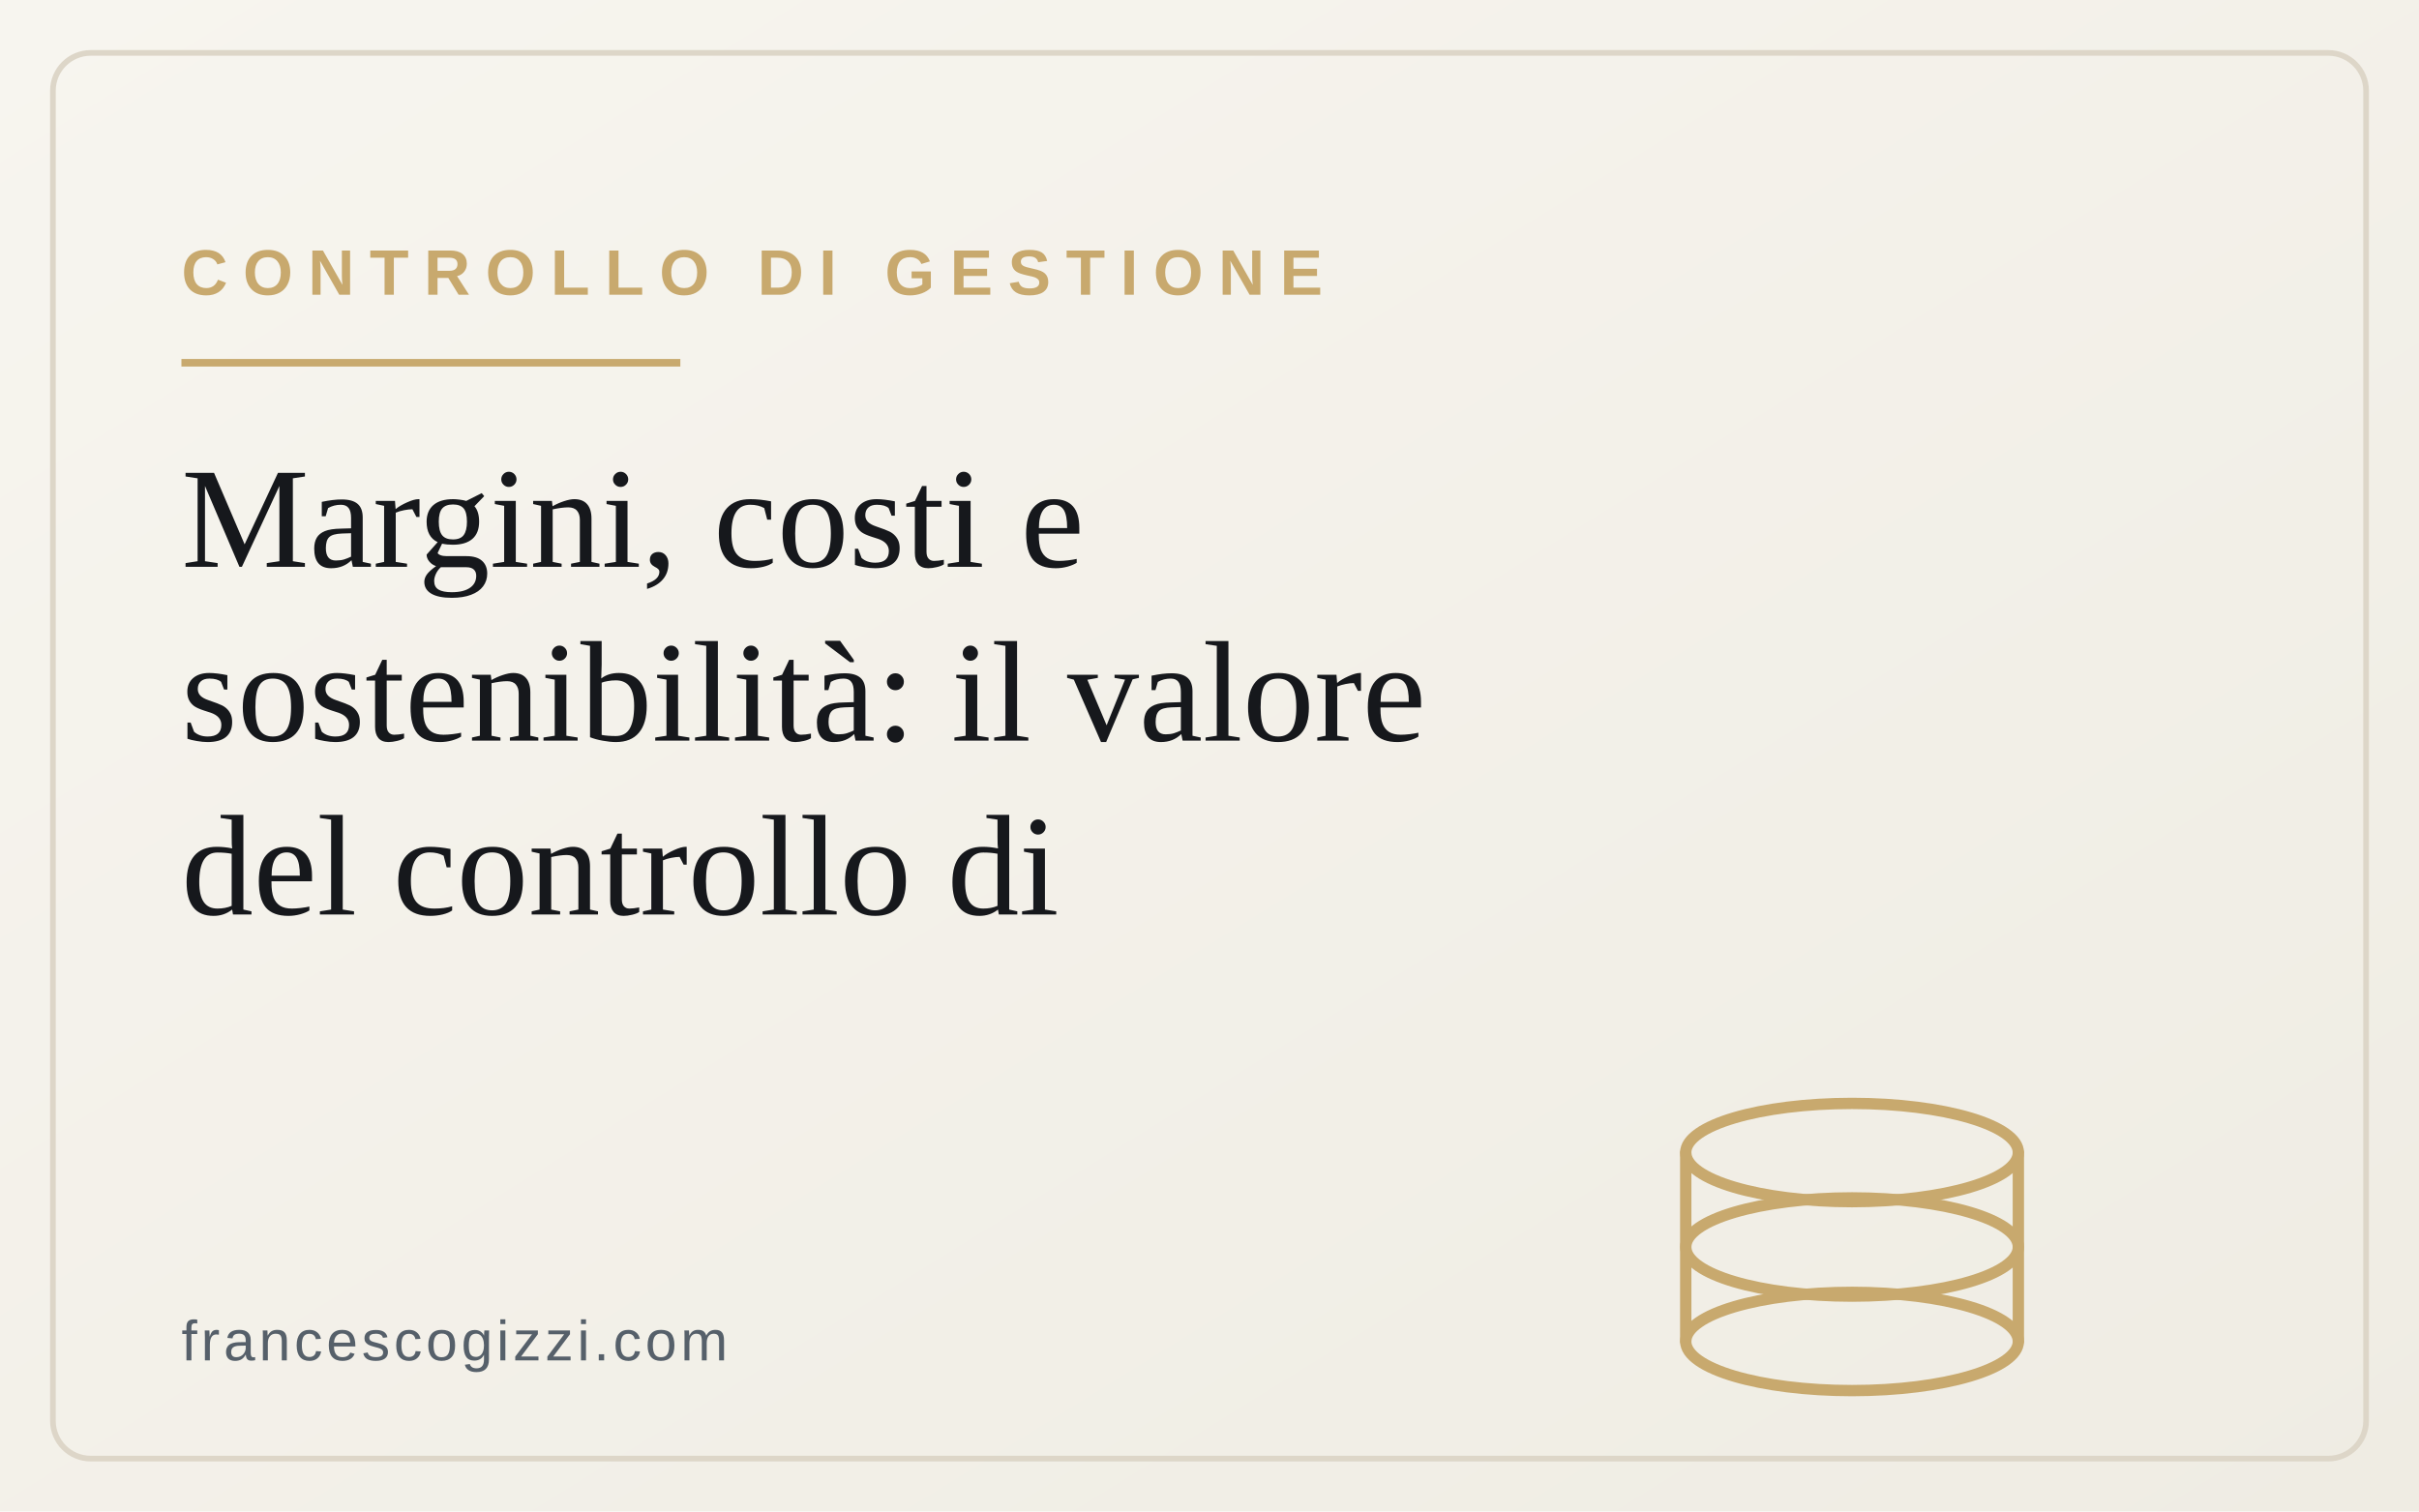
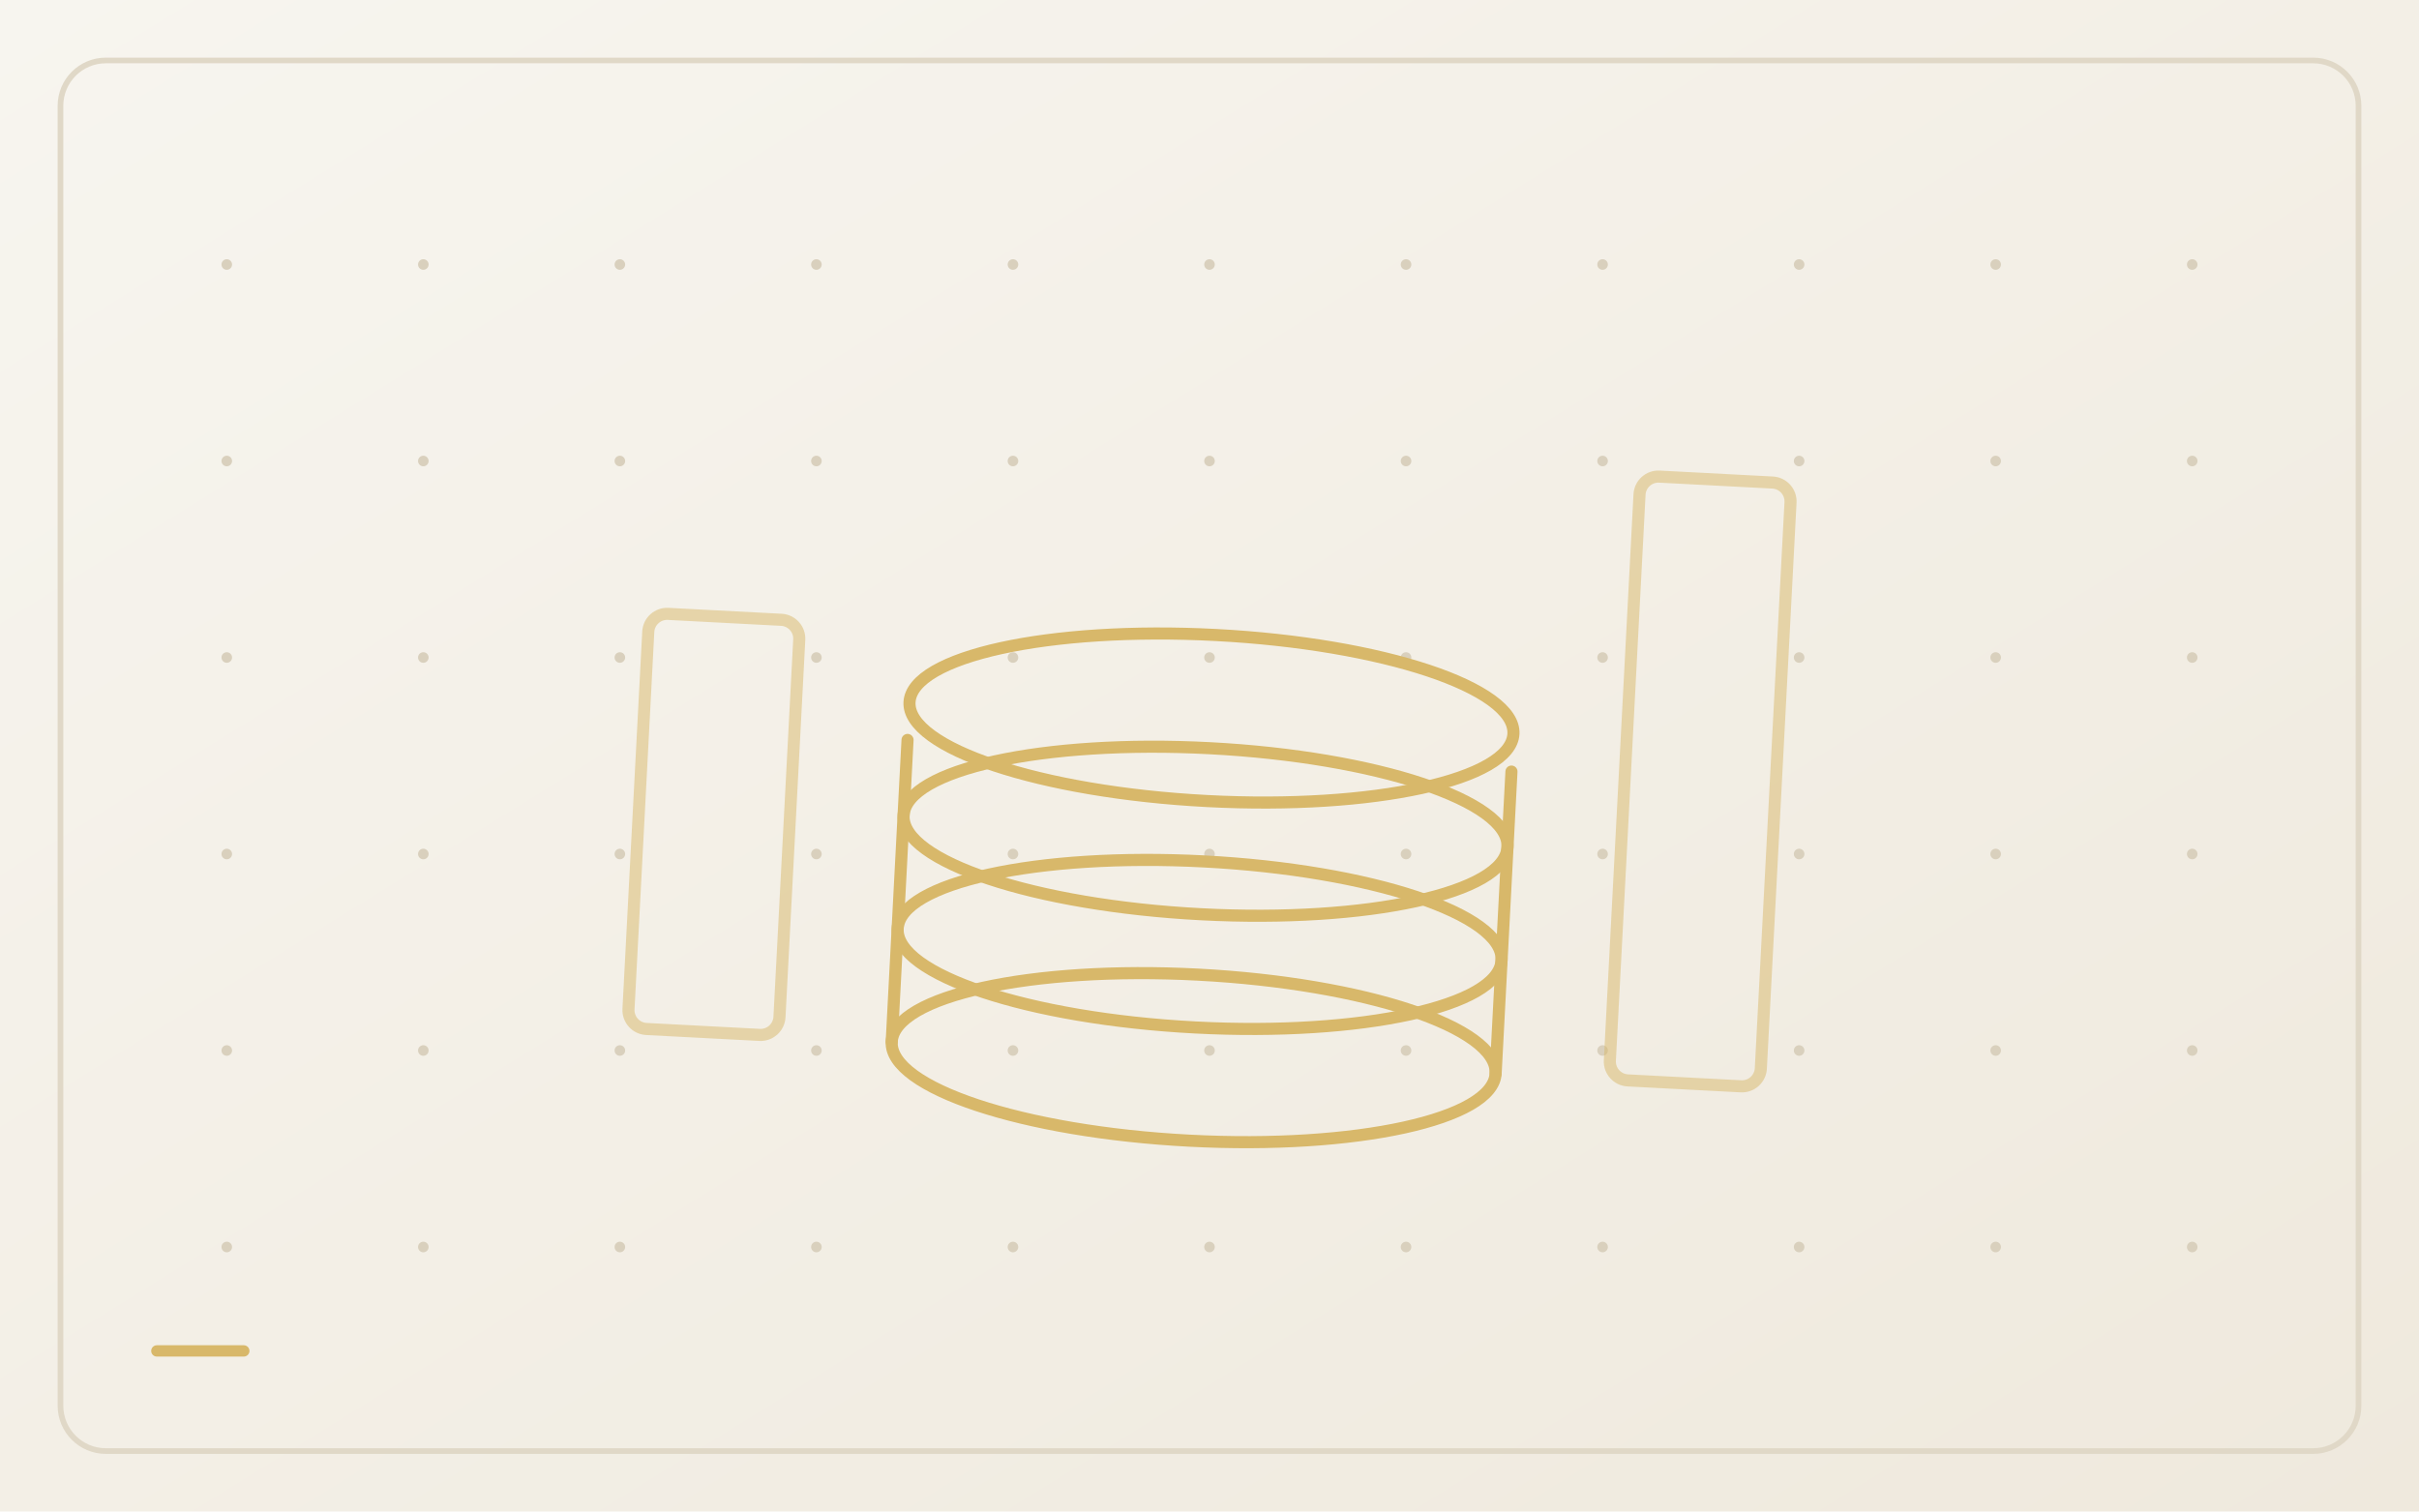
- <svg xmlns="http://www.w3.org/2000/svg" viewBox="0 0 640 400" width="640" height="400" role="img" aria-label="Margini, costi e sostenibilità: il valore del controllo di gestione">
+ <svg xmlns="http://www.w3.org/2000/svg" viewBox="0 0 640 400" width="640" height="400">
  <defs>
    <linearGradient id="bg" x1="0" y1="0" x2="1" y2="1">
      <stop offset="0" stop-color="#f7f5ef" />
-       <stop offset="1" stop-color="#efece3" />
+       <stop offset="1" stop-color="#efe9dd" />
    </linearGradient>
  </defs>
  <rect width="640" height="400" fill="url(#bg)" />
-   <rect x="14" y="14" width="612" height="372" fill="none" stroke="#ddd6c8" stroke-width="1.5" rx="10" />
-   <text x="48" y="78" font-family="Arial,Helvetica,sans-serif" font-size="17" font-weight="700" letter-spacing="4" fill="#c8a96e">CONTROLLO DI GESTIONE</text>
-   <line x1="48" y1="96" x2="180" y2="96" stroke="#c8a96e" stroke-width="2" />
-   <text x="48" y="150" font-family="Georgia,'Times New Roman',serif" font-size="38" fill="#16181c">
-     <tspan x="48" dy="0">Margini, costi e</tspan>
-     <tspan x="48" dy="46">sostenibilità: il valore</tspan>
-     <tspan x="48" dy="46">del controllo di</tspan>
-   </text>
-   <g transform="translate(450,250)" stroke="#c8a96e" fill="none" stroke-width="3" stroke-linecap="round">
-     <ellipse cx="40" cy="105" rx="44" ry="13" />
-     <ellipse cx="40" cy="80" rx="44" ry="13" />
-     <ellipse cx="40" cy="55" rx="44" ry="13" />
-     <path d="M-4 55 V105 M84 55 V105" />
+   <circle cx="60" cy="70" r="1.4" fill="#d9d0bd" />
+   <circle cx="60" cy="122" r="1.4" fill="#d9d0bd" />
+   <circle cx="60" cy="174" r="1.4" fill="#d9d0bd" />
+   <circle cx="60" cy="226" r="1.4" fill="#d9d0bd" />
+   <circle cx="60" cy="278" r="1.4" fill="#d9d0bd" />
+   <circle cx="60" cy="330" r="1.4" fill="#d9d0bd" />
+   <circle cx="112" cy="70" r="1.4" fill="#d9d0bd" />
+   <circle cx="112" cy="122" r="1.4" fill="#d9d0bd" />
+   <circle cx="112" cy="174" r="1.4" fill="#d9d0bd" />
+   <circle cx="112" cy="226" r="1.4" fill="#d9d0bd" />
+   <circle cx="112" cy="278" r="1.4" fill="#d9d0bd" />
+   <circle cx="112" cy="330" r="1.4" fill="#d9d0bd" />
+   <circle cx="164" cy="70" r="1.4" fill="#d9d0bd" />
+   <circle cx="164" cy="122" r="1.4" fill="#d9d0bd" />
+   <circle cx="164" cy="174" r="1.4" fill="#d9d0bd" />
+   <circle cx="164" cy="226" r="1.4" fill="#d9d0bd" />
+   <circle cx="164" cy="278" r="1.4" fill="#d9d0bd" />
+   <circle cx="164" cy="330" r="1.4" fill="#d9d0bd" />
+   <circle cx="216" cy="70" r="1.4" fill="#d9d0bd" />
+   <circle cx="216" cy="122" r="1.4" fill="#d9d0bd" />
+   <circle cx="216" cy="174" r="1.4" fill="#d9d0bd" />
+   <circle cx="216" cy="226" r="1.4" fill="#d9d0bd" />
+   <circle cx="216" cy="278" r="1.4" fill="#d9d0bd" />
+   <circle cx="216" cy="330" r="1.4" fill="#d9d0bd" />
+   <circle cx="268" cy="70" r="1.4" fill="#d9d0bd" />
+   <circle cx="268" cy="122" r="1.4" fill="#d9d0bd" />
+   <circle cx="268" cy="174" r="1.4" fill="#d9d0bd" />
+   <circle cx="268" cy="226" r="1.4" fill="#d9d0bd" />
+   <circle cx="268" cy="278" r="1.4" fill="#d9d0bd" />
+   <circle cx="268" cy="330" r="1.4" fill="#d9d0bd" />
+   <circle cx="320" cy="70" r="1.4" fill="#d9d0bd" />
+   <circle cx="320" cy="122" r="1.4" fill="#d9d0bd" />
+   <circle cx="320" cy="174" r="1.4" fill="#d9d0bd" />
+   <circle cx="320" cy="226" r="1.4" fill="#d9d0bd" />
+   <circle cx="320" cy="278" r="1.4" fill="#d9d0bd" />
+   <circle cx="320" cy="330" r="1.4" fill="#d9d0bd" />
+   <circle cx="372" cy="70" r="1.4" fill="#d9d0bd" />
+   <circle cx="372" cy="122" r="1.4" fill="#d9d0bd" />
+   <circle cx="372" cy="174" r="1.4" fill="#d9d0bd" />
+   <circle cx="372" cy="226" r="1.4" fill="#d9d0bd" />
+   <circle cx="372" cy="278" r="1.4" fill="#d9d0bd" />
+   <circle cx="372" cy="330" r="1.4" fill="#d9d0bd" />
+   <circle cx="424" cy="70" r="1.4" fill="#d9d0bd" />
+   <circle cx="424" cy="122" r="1.4" fill="#d9d0bd" />
+   <circle cx="424" cy="174" r="1.4" fill="#d9d0bd" />
+   <circle cx="424" cy="226" r="1.4" fill="#d9d0bd" />
+   <circle cx="424" cy="278" r="1.4" fill="#d9d0bd" />
+   <circle cx="424" cy="330" r="1.4" fill="#d9d0bd" />
+   <circle cx="476" cy="70" r="1.4" fill="#d9d0bd" />
+   <circle cx="476" cy="122" r="1.4" fill="#d9d0bd" />
+   <circle cx="476" cy="174" r="1.4" fill="#d9d0bd" />
+   <circle cx="476" cy="226" r="1.4" fill="#d9d0bd" />
+   <circle cx="476" cy="278" r="1.4" fill="#d9d0bd" />
+   <circle cx="476" cy="330" r="1.4" fill="#d9d0bd" />
+   <circle cx="528" cy="70" r="1.4" fill="#d9d0bd" />
+   <circle cx="528" cy="122" r="1.4" fill="#d9d0bd" />
+   <circle cx="528" cy="174" r="1.4" fill="#d9d0bd" />
+   <circle cx="528" cy="226" r="1.4" fill="#d9d0bd" />
+   <circle cx="528" cy="278" r="1.4" fill="#d9d0bd" />
+   <circle cx="528" cy="330" r="1.4" fill="#d9d0bd" />
+   <circle cx="580" cy="70" r="1.4" fill="#d9d0bd" />
+   <circle cx="580" cy="122" r="1.4" fill="#d9d0bd" />
+   <circle cx="580" cy="174" r="1.4" fill="#d9d0bd" />
+   <circle cx="580" cy="226" r="1.4" fill="#d9d0bd" />
+   <circle cx="580" cy="278" r="1.4" fill="#d9d0bd" />
+   <circle cx="580" cy="330" r="1.4" fill="#d9d0bd" />
+   <rect x="16" y="16" width="608" height="368" fill="none" stroke="#e0d8c7" stroke-width="1.5" rx="12" />
+   <g transform="rotate(3 320 200)">
+     <path d="M240 200 V280 M400 200 V280" stroke="#d8b86a" fill="none" stroke-width="3.2" stroke-linecap="round" stroke-linejoin="round" />
+     <ellipse cx="320" cy="280" rx="80" ry="22" stroke="#d8b86a" fill="none" stroke-width="3.2" stroke-linecap="round" stroke-linejoin="round" />
+     <ellipse cx="320" cy="250" rx="80" ry="22" stroke="#d8b86a" fill="none" stroke-width="3.2" stroke-linecap="round" stroke-linejoin="round" />
+     <ellipse cx="320" cy="220" rx="80" ry="22" stroke="#d8b86a" fill="none" stroke-width="3.2" stroke-linecap="round" stroke-linejoin="round" />
+     <ellipse cx="320" cy="190" rx="80" ry="22" stroke="#d8b86a" fill="none" stroke-width="3.2" stroke-linecap="round" stroke-linejoin="round" />
+     <rect x="170" y="170" width="40" height="110" rx="5" stroke="#d8b86a" fill="none" stroke-width="3.2" stroke-linecap="round" stroke-linejoin="round" opacity="0.5" />
+     <rect x="430" y="120" width="40" height="160" rx="5" stroke="#d8b86a" fill="none" stroke-width="3.2" stroke-linecap="round" stroke-linejoin="round" opacity="0.5" />
  </g>
-   <text x="48" y="360" font-family="Arial,Helvetica,sans-serif" font-size="15" letter-spacing="1" fill="#56606a">francescogizzi.com</text>
+   <rect x="40" y="356" width="26" height="3" rx="1.5" fill="#d8b86a" />
</svg>
